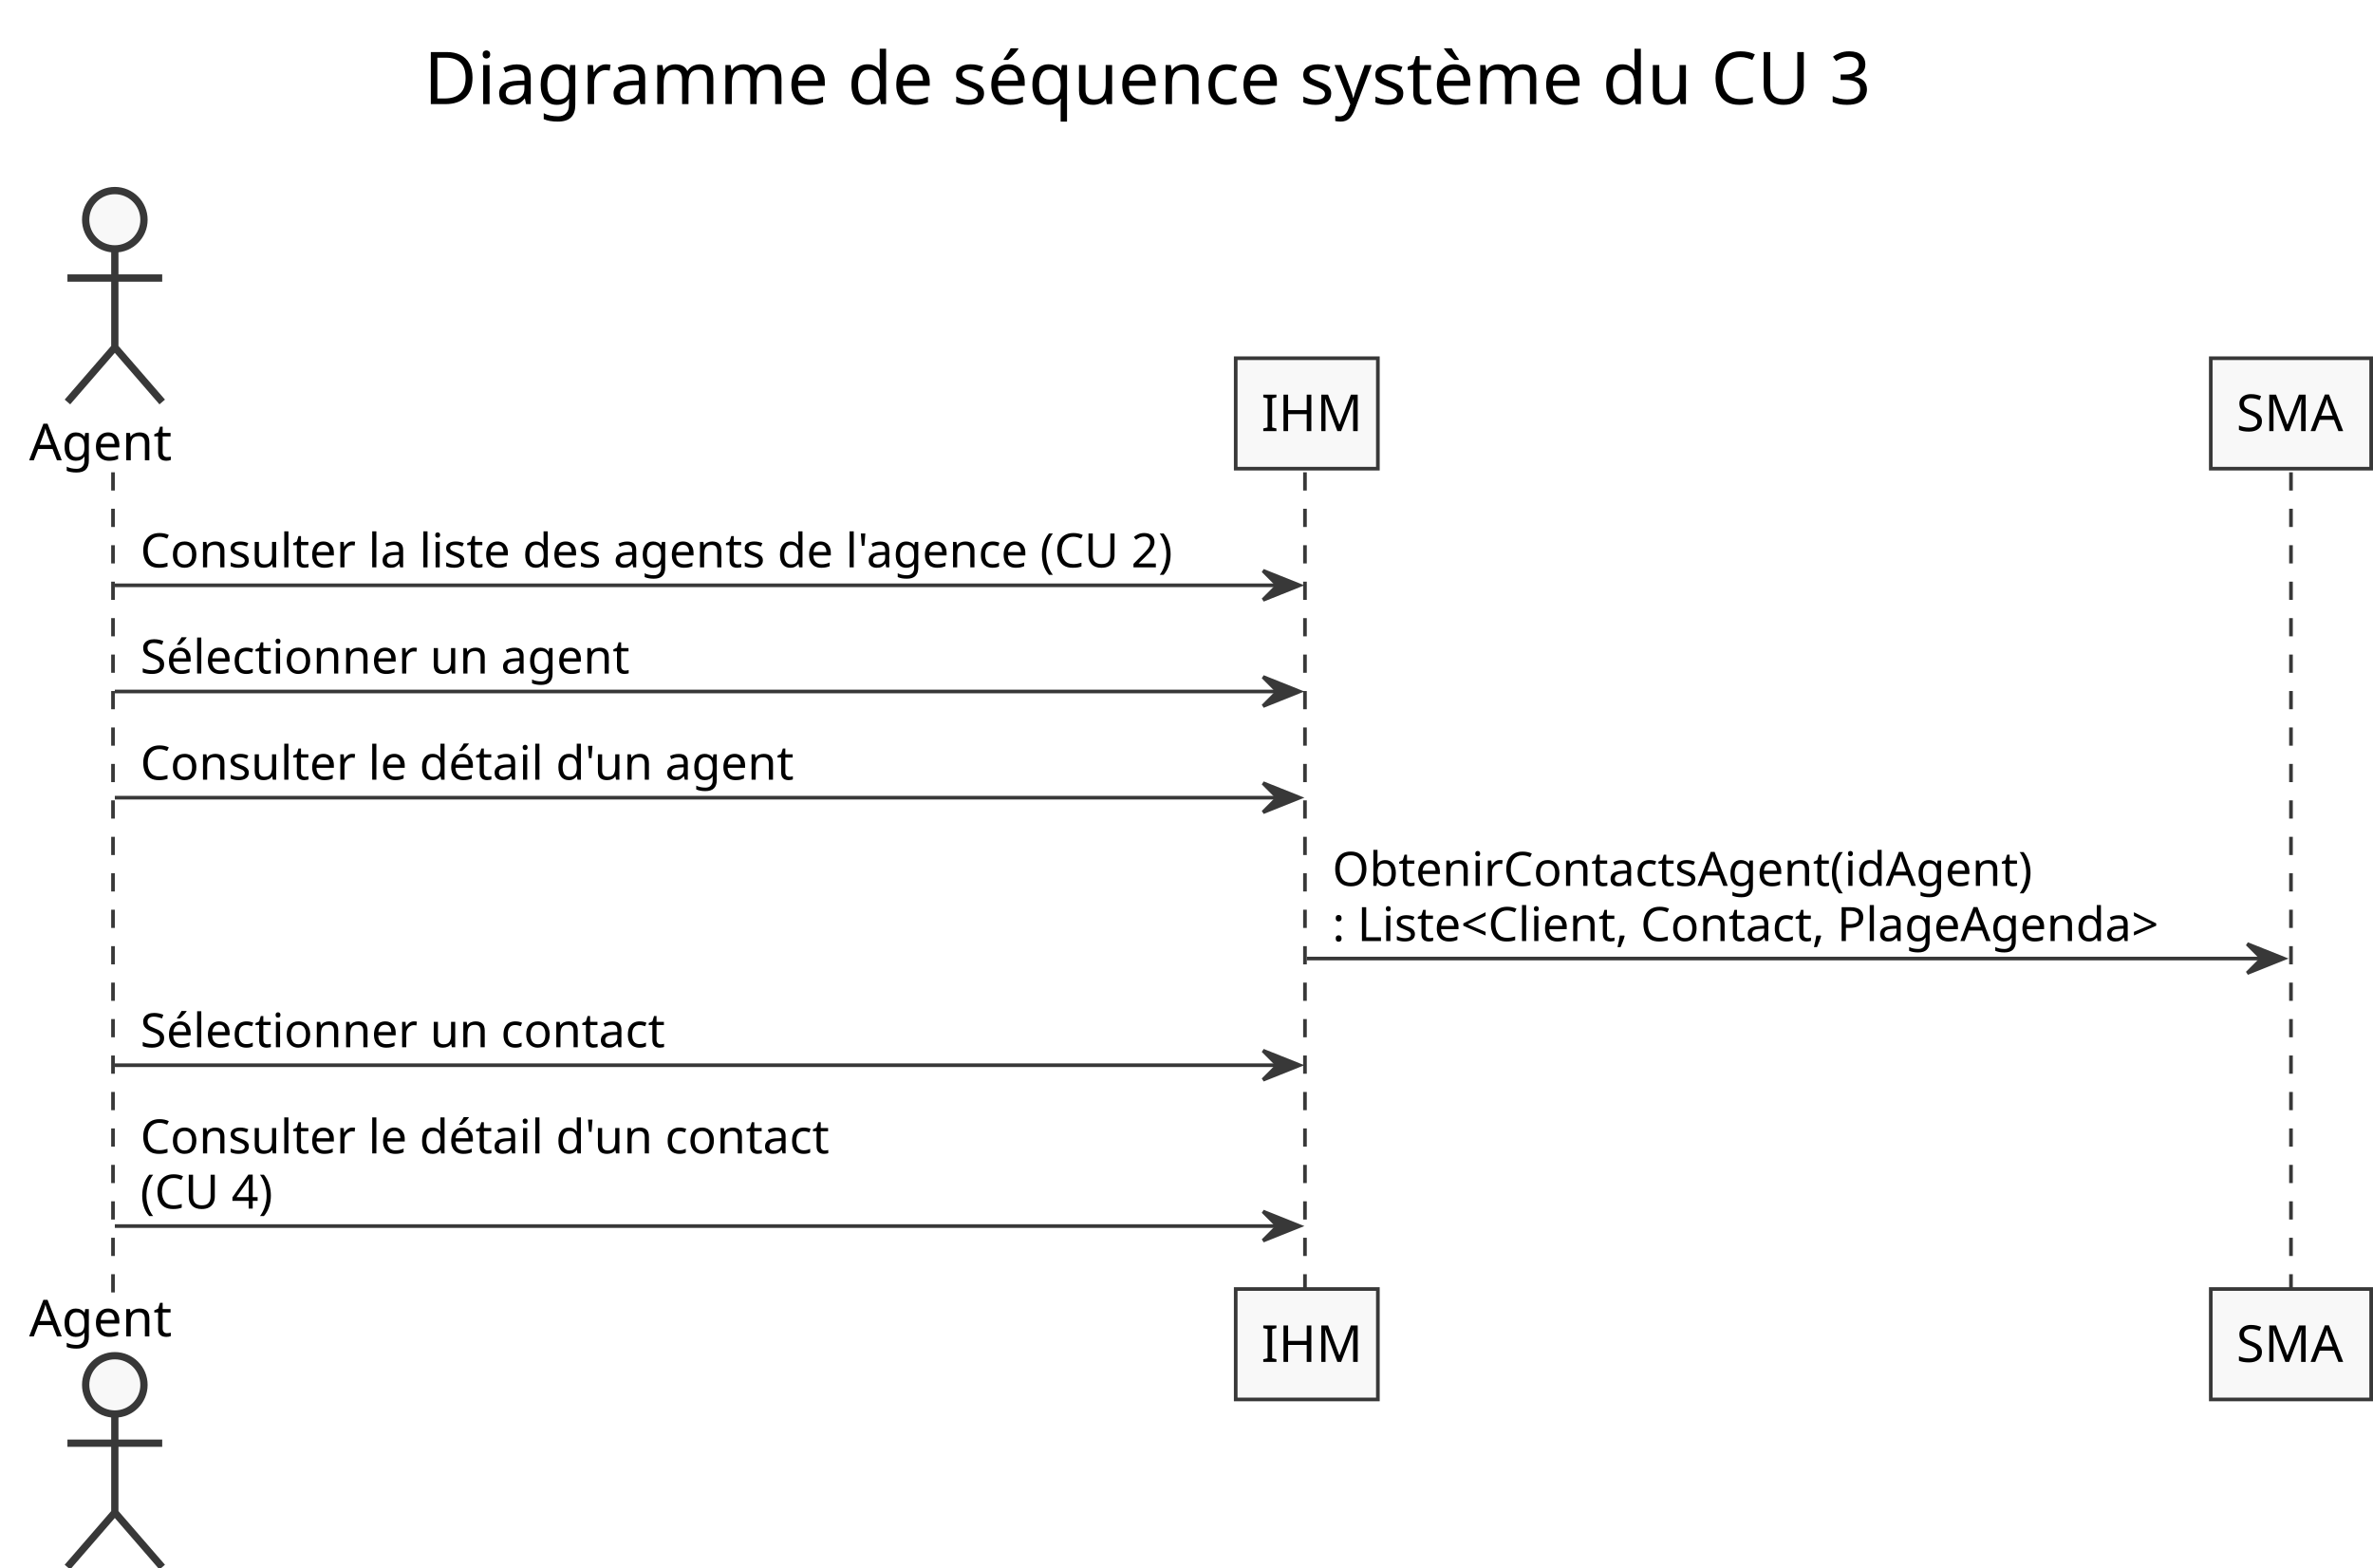
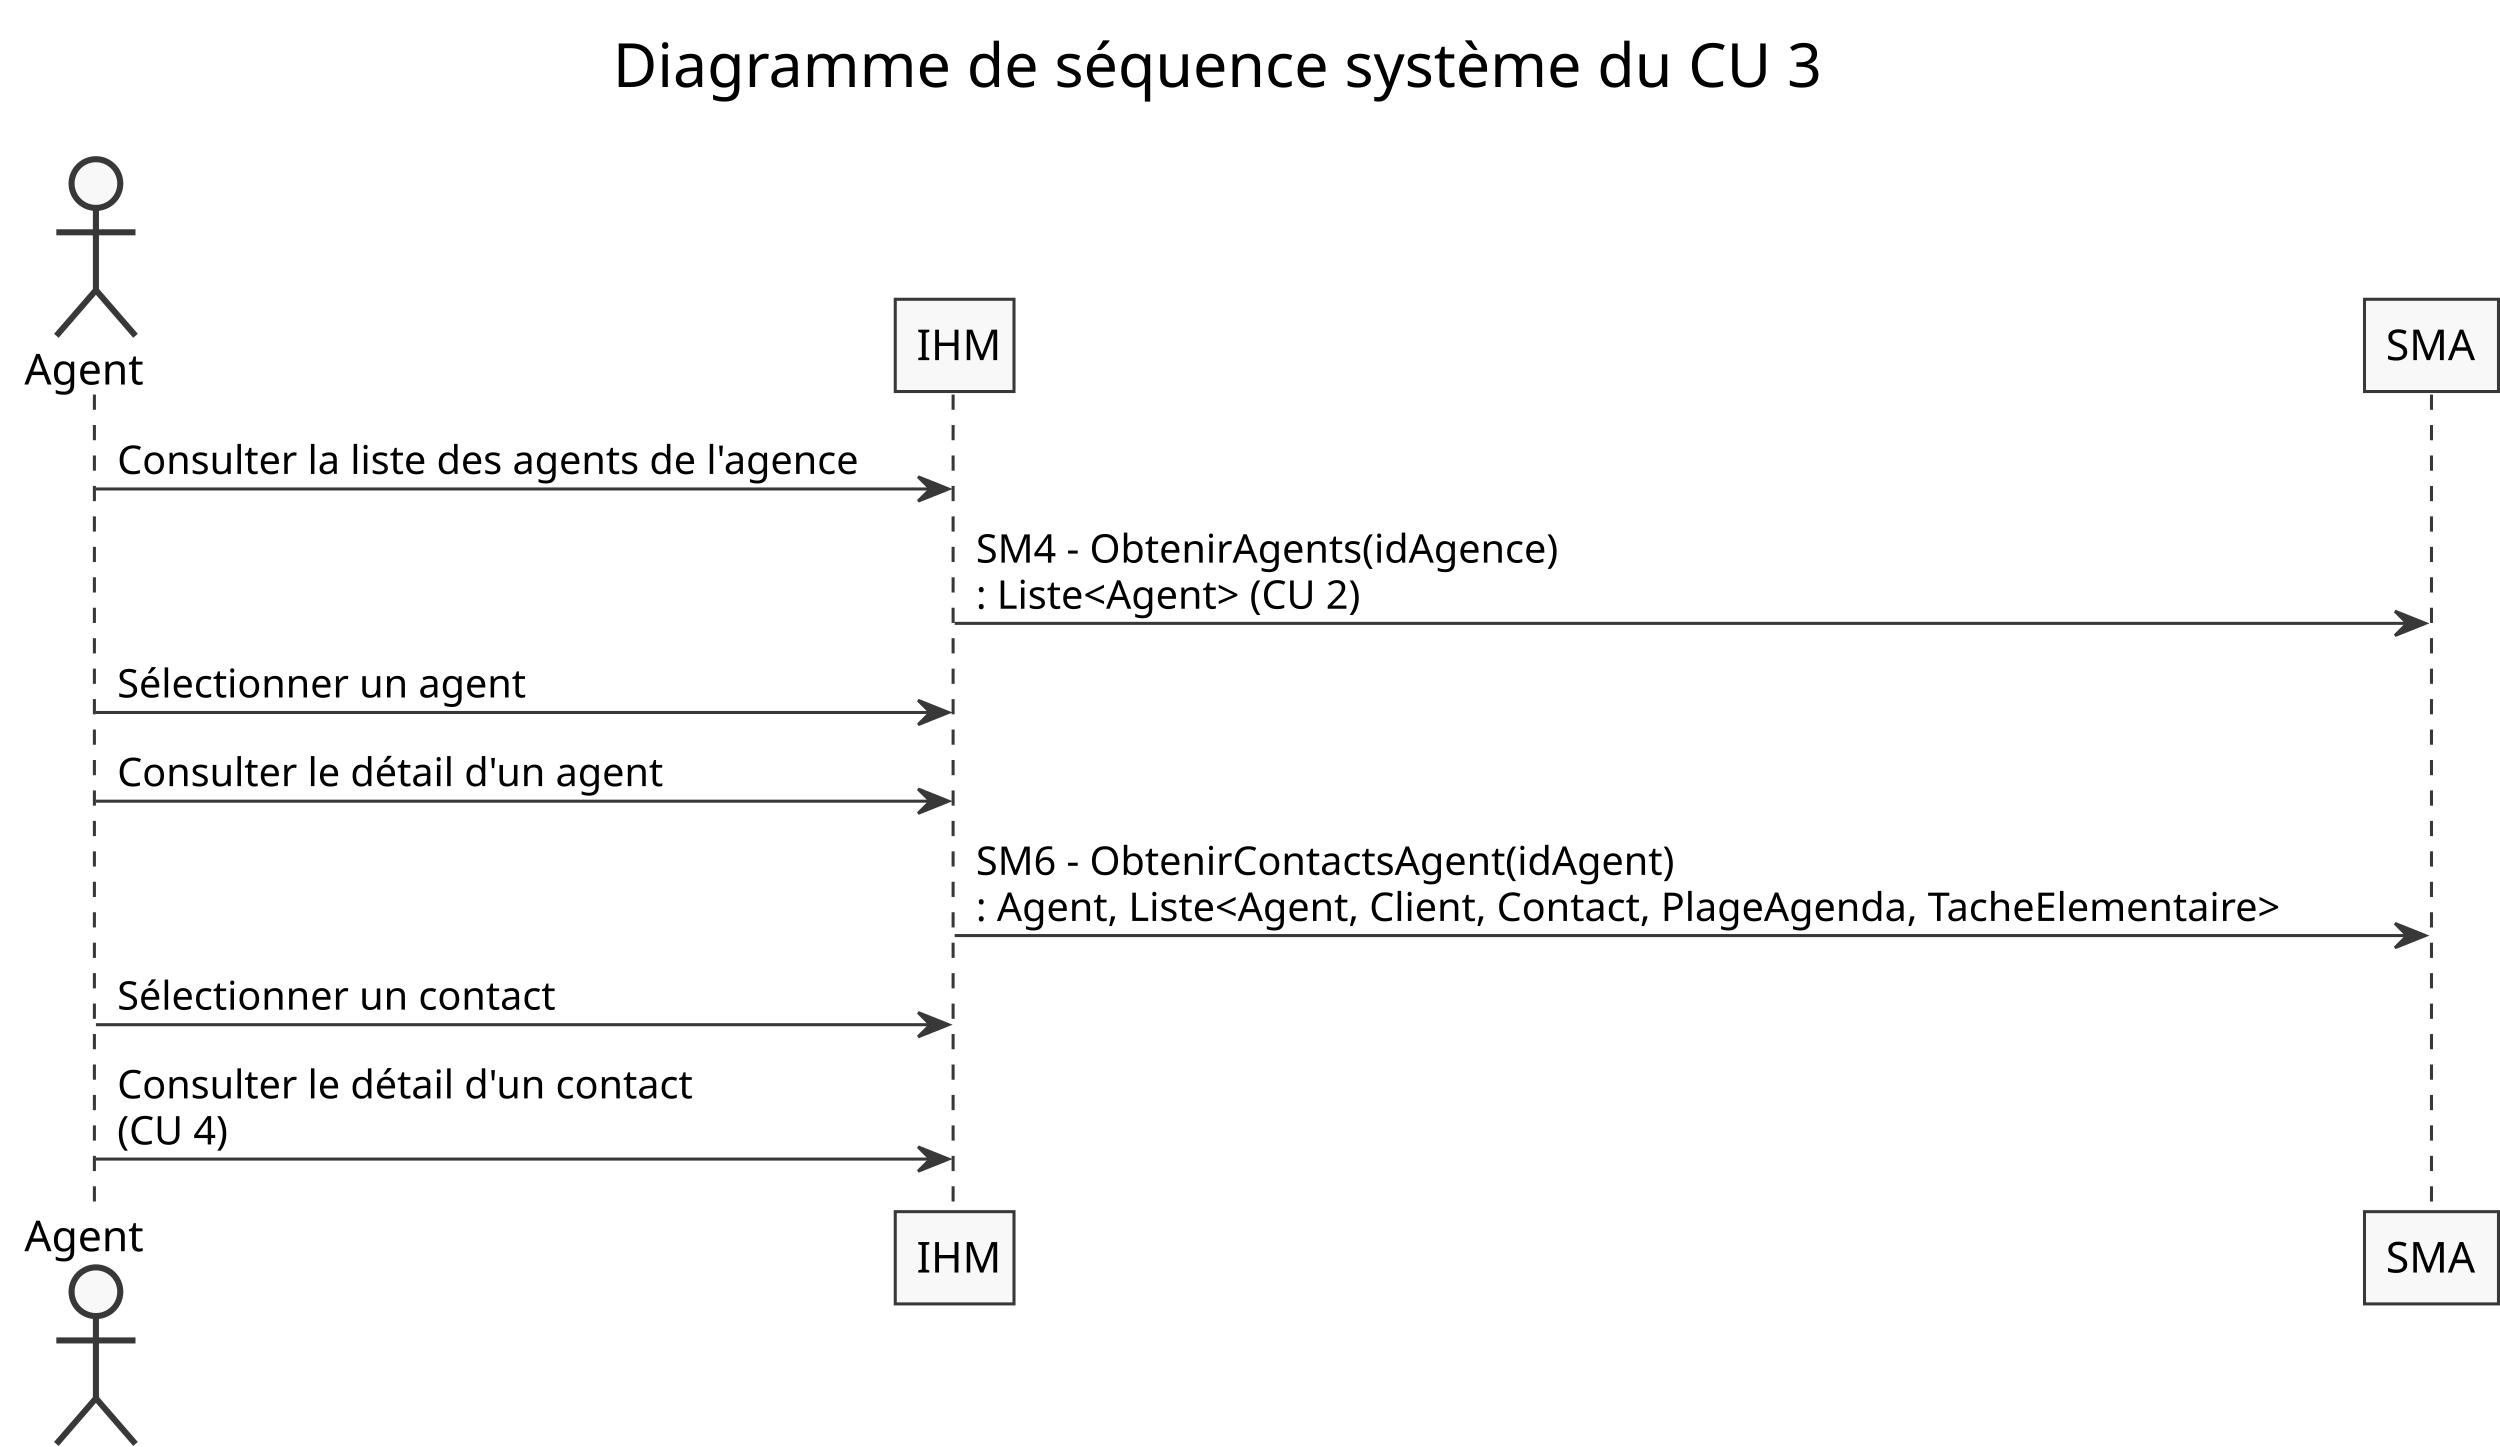
- <svg xmlns="http://www.w3.org/2000/svg" height="430px" style="width:651px;height:430px;" version="1.1" viewBox="0 0 651 430" width="651px">
+ <svg xmlns="http://www.w3.org/2000/svg" height="475px" style="width:821px;height:475px;" version="1.1" viewBox="0 0 821 475" width="821px">
  <defs />
  <g>
-     <text fill="#000000" font-family="sans-serif" font-size="20" lengthAdjust="spacingAndGlyphs" textLength="426" x="116.25" y="28.564">Diagramme de séquence système du CU 3</text>
-     <line style="stroke: none; stroke-width: 1.0;" x1="116.25" x2="542.25" y1="38.281" y2="38.281" />
-     <line style="stroke: #383838; stroke-width: 1.0; stroke-dasharray: 5.0,5.0;" x1="31" x2="31" y1="129.578" y2="354.641" />
-     <line style="stroke: #383838; stroke-width: 1.0; stroke-dasharray: 5.0,5.0;" x1="358" x2="358" y1="129.578" y2="354.641" />
-     <line style="stroke: #383838; stroke-width: 1.0; stroke-dasharray: 5.0,5.0;" x1="628.5" x2="628.5" y1="129.578" y2="354.641" />
+     <text fill="#000000" font-family="sans-serif" font-size="20" lengthAdjust="spacingAndGlyphs" textLength="426" x="201.25" y="28.564">Diagramme de séquence système du CU 3</text>
+     <line style="stroke: none; stroke-width: 1.0;" x1="201.25" x2="627.25" y1="38.281" y2="38.281" />
+     <line style="stroke: #383838; stroke-width: 1.0; stroke-dasharray: 5.0,5.0;" x1="31" x2="31" y1="129.578" y2="398.906" />
+     <line style="stroke: #383838; stroke-width: 1.0; stroke-dasharray: 5.0,5.0;" x1="313" x2="313" y1="129.578" y2="398.906" />
+     <line style="stroke: #383838; stroke-width: 1.0; stroke-dasharray: 5.0,5.0;" x1="798.5" x2="798.5" y1="129.578" y2="398.906" />
    <text fill="#000000" font-family="sans-serif" font-size="14" lengthAdjust="spacingAndGlyphs" textLength="41" x="8" y="126.276">Agent</text>
    <ellipse cx="31.5" cy="60.281" fill="#F8F8F8" rx="8" ry="8" style="stroke: #383838; stroke-width: 2.0;" />
    <path d="M31.5,68.281 L31.5,95.281 M18.5,76.281 L44.5,76.281 M31.5,95.281 L18.5,110.281 M31.5,95.281 L44.5,110.281 " fill="#F8F8F8" style="stroke: #383838; stroke-width: 2.0;" />
-     <text fill="#000000" font-family="sans-serif" font-size="14" lengthAdjust="spacingAndGlyphs" textLength="41" x="8" y="366.636">Agent</text>
-     <ellipse cx="31.5" cy="379.938" fill="#F8F8F8" rx="8" ry="8" style="stroke: #383838; stroke-width: 2.0;" />
-     <path d="M31.5,387.938 L31.5,414.938 M18.5,395.938 L44.5,395.938 M31.5,414.938 L18.5,429.938 M31.5,414.938 L44.5,429.938 " fill="#F8F8F8" style="stroke: #383838; stroke-width: 2.0;" />
-     <rect fill="#F8F8F8" height="30.297" style="stroke: #383838; stroke-width: 1.0;" width="39" x="339" y="98.281" />
-     <text fill="#000000" font-family="sans-serif" font-size="14" lengthAdjust="spacingAndGlyphs" textLength="25" x="346" y="118.276">IHM</text>
-     <rect fill="#F8F8F8" height="30.297" style="stroke: #383838; stroke-width: 1.0;" width="39" x="339" y="353.641" />
-     <text fill="#000000" font-family="sans-serif" font-size="14" lengthAdjust="spacingAndGlyphs" textLength="25" x="346" y="373.636">IHM</text>
-     <rect fill="#F8F8F8" height="30.297" style="stroke: #383838; stroke-width: 1.0;" width="44" x="606.5" y="98.281" />
-     <text fill="#000000" font-family="sans-serif" font-size="14" lengthAdjust="spacingAndGlyphs" textLength="30" x="613.5" y="118.276">SMA</text>
-     <rect fill="#F8F8F8" height="30.297" style="stroke: #383838; stroke-width: 1.0;" width="44" x="606.5" y="353.641" />
-     <text fill="#000000" font-family="sans-serif" font-size="14" lengthAdjust="spacingAndGlyphs" textLength="30" x="613.5" y="373.636">SMA</text>
-     <polygon fill="#383838" points="346.5,156.578,356.5,160.578,346.5,164.578,350.5,160.578" style="stroke: #383838; stroke-width: 1.0;" />
-     <line style="stroke: #383838; stroke-width: 1.0;" x1="31.5" x2="352.5" y1="160.578" y2="160.578" />
-     <text fill="#000000" font-family="sans-serif" font-size="13" lengthAdjust="spacingAndGlyphs" textLength="303" x="38.5" y="155.645">Consulter la liste des agents de l'agence (CU 2)</text>
-     <polygon fill="#383838" points="346.5,185.711,356.5,189.711,346.5,193.711,350.5,189.711" style="stroke: #383838; stroke-width: 1.0;" />
-     <line style="stroke: #383838; stroke-width: 1.0;" x1="31.5" x2="352.5" y1="189.711" y2="189.711" />
-     <text fill="#000000" font-family="sans-serif" font-size="13" lengthAdjust="spacingAndGlyphs" textLength="141" x="38.5" y="184.778">Sélectionner un agent</text>
-     <polygon fill="#383838" points="346.5,214.844,356.5,218.844,346.5,222.844,350.5,218.844" style="stroke: #383838; stroke-width: 1.0;" />
-     <line style="stroke: #383838; stroke-width: 1.0;" x1="31.5" x2="352.5" y1="218.844" y2="218.844" />
-     <text fill="#000000" font-family="sans-serif" font-size="13" lengthAdjust="spacingAndGlyphs" textLength="187" x="38.5" y="213.911">Consulter le détail d'un agent</text>
-     <polygon fill="#383838" points="616.5,258.977,626.5,262.977,616.5,266.977,620.5,262.977" style="stroke: #383838; stroke-width: 1.0;" />
-     <line style="stroke: #383838; stroke-width: 1.0;" x1="358.5" x2="622.5" y1="262.977" y2="262.977" />
-     <text fill="#000000" font-family="sans-serif" font-size="13" lengthAdjust="spacingAndGlyphs" textLength="201" x="365.5" y="243.043">ObtenirContactsAgent(idAgent)</text>
-     <text fill="#000000" font-family="sans-serif" font-size="13" lengthAdjust="spacingAndGlyphs" textLength="246" x="365.5" y="258.176">: Liste&lt;Client, Contact, PlageAgenda&gt;</text>
-     <polygon fill="#383838" points="346.5,288.242,356.5,292.242,346.5,296.242,350.5,292.242" style="stroke: #383838; stroke-width: 1.0;" />
-     <line style="stroke: #383838; stroke-width: 1.0;" x1="31.5" x2="352.5" y1="292.242" y2="292.242" />
-     <text fill="#000000" font-family="sans-serif" font-size="13" lengthAdjust="spacingAndGlyphs" textLength="152" x="38.5" y="287.309">Sélectionner un contact</text>
-     <polygon fill="#383838" points="346.5,332.375,356.5,336.375,346.5,340.375,350.5,336.375" style="stroke: #383838; stroke-width: 1.0;" />
-     <line style="stroke: #383838; stroke-width: 1.0;" x1="31.5" x2="352.5" y1="336.375" y2="336.375" />
-     <text fill="#000000" font-family="sans-serif" font-size="13" lengthAdjust="spacingAndGlyphs" textLength="198" x="38.5" y="316.442">Consulter le détail d'un contact</text>
-     <text fill="#000000" font-family="sans-serif" font-size="13" lengthAdjust="spacingAndGlyphs" textLength="41" x="38.5" y="331.575">(CU 4)</text>
+     <text fill="#000000" font-family="sans-serif" font-size="14" lengthAdjust="spacingAndGlyphs" textLength="41" x="8" y="410.901">Agent</text>
+     <ellipse cx="31.5" cy="424.203" fill="#F8F8F8" rx="8" ry="8" style="stroke: #383838; stroke-width: 2.0;" />
+     <path d="M31.5,432.203 L31.5,459.203 M18.5,440.203 L44.5,440.203 M31.5,459.203 L18.5,474.203 M31.5,459.203 L44.5,474.203 " fill="#F8F8F8" style="stroke: #383838; stroke-width: 2.0;" />
+     <rect fill="#F8F8F8" height="30.297" style="stroke: #383838; stroke-width: 1.0;" width="39" x="294" y="98.281" />
+     <text fill="#000000" font-family="sans-serif" font-size="14" lengthAdjust="spacingAndGlyphs" textLength="25" x="301" y="118.276">IHM</text>
+     <rect fill="#F8F8F8" height="30.297" style="stroke: #383838; stroke-width: 1.0;" width="39" x="294" y="397.906" />
+     <text fill="#000000" font-family="sans-serif" font-size="14" lengthAdjust="spacingAndGlyphs" textLength="25" x="301" y="417.901">IHM</text>
+     <rect fill="#F8F8F8" height="30.297" style="stroke: #383838; stroke-width: 1.0;" width="44" x="776.5" y="98.281" />
+     <text fill="#000000" font-family="sans-serif" font-size="14" lengthAdjust="spacingAndGlyphs" textLength="30" x="783.5" y="118.276">SMA</text>
+     <rect fill="#F8F8F8" height="30.297" style="stroke: #383838; stroke-width: 1.0;" width="44" x="776.5" y="397.906" />
+     <text fill="#000000" font-family="sans-serif" font-size="14" lengthAdjust="spacingAndGlyphs" textLength="30" x="783.5" y="417.901">SMA</text>
+     <polygon fill="#383838" points="301.5,156.578,311.5,160.578,301.5,164.578,305.5,160.578" style="stroke: #383838; stroke-width: 1.0;" />
+     <line style="stroke: #383838; stroke-width: 1.0;" x1="31.5" x2="307.5" y1="160.578" y2="160.578" />
+     <text fill="#000000" font-family="sans-serif" font-size="13" lengthAdjust="spacingAndGlyphs" textLength="258" x="38.5" y="155.645">Consulter la liste des agents de l'agence</text>
+     <polygon fill="#383838" points="786.5,200.711,796.5,204.711,786.5,208.711,790.5,204.711" style="stroke: #383838; stroke-width: 1.0;" />
+     <line style="stroke: #383838; stroke-width: 1.0;" x1="313.5" x2="792.5" y1="204.711" y2="204.711" />
+     <text fill="#000000" font-family="sans-serif" font-size="13" lengthAdjust="spacingAndGlyphs" textLength="202" x="320.5" y="184.778">SM4 - ObtenirAgents(idAgence)</text>
+     <text fill="#000000" font-family="sans-serif" font-size="13" lengthAdjust="spacingAndGlyphs" textLength="143" x="320.5" y="199.911">: Liste&lt;Agent&gt; (CU 2)</text>
+     <polygon fill="#383838" points="301.5,229.977,311.5,233.977,301.5,237.977,305.5,233.977" style="stroke: #383838; stroke-width: 1.0;" />
+     <line style="stroke: #383838; stroke-width: 1.0;" x1="31.5" x2="307.5" y1="233.977" y2="233.977" />
+     <text fill="#000000" font-family="sans-serif" font-size="13" lengthAdjust="spacingAndGlyphs" textLength="141" x="38.5" y="229.043">Sélectionner un agent</text>
+     <polygon fill="#383838" points="301.5,259.109,311.5,263.109,301.5,267.109,305.5,263.109" style="stroke: #383838; stroke-width: 1.0;" />
+     <line style="stroke: #383838; stroke-width: 1.0;" x1="31.5" x2="307.5" y1="263.109" y2="263.109" />
+     <text fill="#000000" font-family="sans-serif" font-size="13" lengthAdjust="spacingAndGlyphs" textLength="187" x="38.5" y="258.176">Consulter le détail d'un agent</text>
+     <polygon fill="#383838" points="786.5,303.242,796.5,307.242,786.5,311.242,790.5,307.242" style="stroke: #383838; stroke-width: 1.0;" />
+     <line style="stroke: #383838; stroke-width: 1.0;" x1="313.5" x2="792.5" y1="307.242" y2="307.242" />
+     <text fill="#000000" font-family="sans-serif" font-size="13" lengthAdjust="spacingAndGlyphs" textLength="242" x="320.5" y="287.309">SM6 - ObtenirContactsAgent(idAgent)</text>
+     <text fill="#000000" font-family="sans-serif" font-size="13" lengthAdjust="spacingAndGlyphs" textLength="461" x="320.5" y="302.442">: Agent, Liste&lt;Agent, Client, Contact, PlageAgenda, TacheElementaire&gt;</text>
+     <polygon fill="#383838" points="301.5,332.508,311.5,336.508,301.5,340.508,305.5,336.508" style="stroke: #383838; stroke-width: 1.0;" />
+     <line style="stroke: #383838; stroke-width: 1.0;" x1="31.5" x2="307.5" y1="336.508" y2="336.508" />
+     <text fill="#000000" font-family="sans-serif" font-size="13" lengthAdjust="spacingAndGlyphs" textLength="152" x="38.5" y="331.575">Sélectionner un contact</text>
+     <polygon fill="#383838" points="301.5,376.641,311.5,380.641,301.5,384.641,305.5,380.641" style="stroke: #383838; stroke-width: 1.0;" />
+     <line style="stroke: #383838; stroke-width: 1.0;" x1="31.5" x2="307.5" y1="380.641" y2="380.641" />
+     <text fill="#000000" font-family="sans-serif" font-size="13" lengthAdjust="spacingAndGlyphs" textLength="198" x="38.5" y="360.707">Consulter le détail d'un contact</text>
+     <text fill="#000000" font-family="sans-serif" font-size="13" lengthAdjust="spacingAndGlyphs" textLength="41" x="38.5" y="375.84">(CU 4)</text>
  </g>
</svg>
